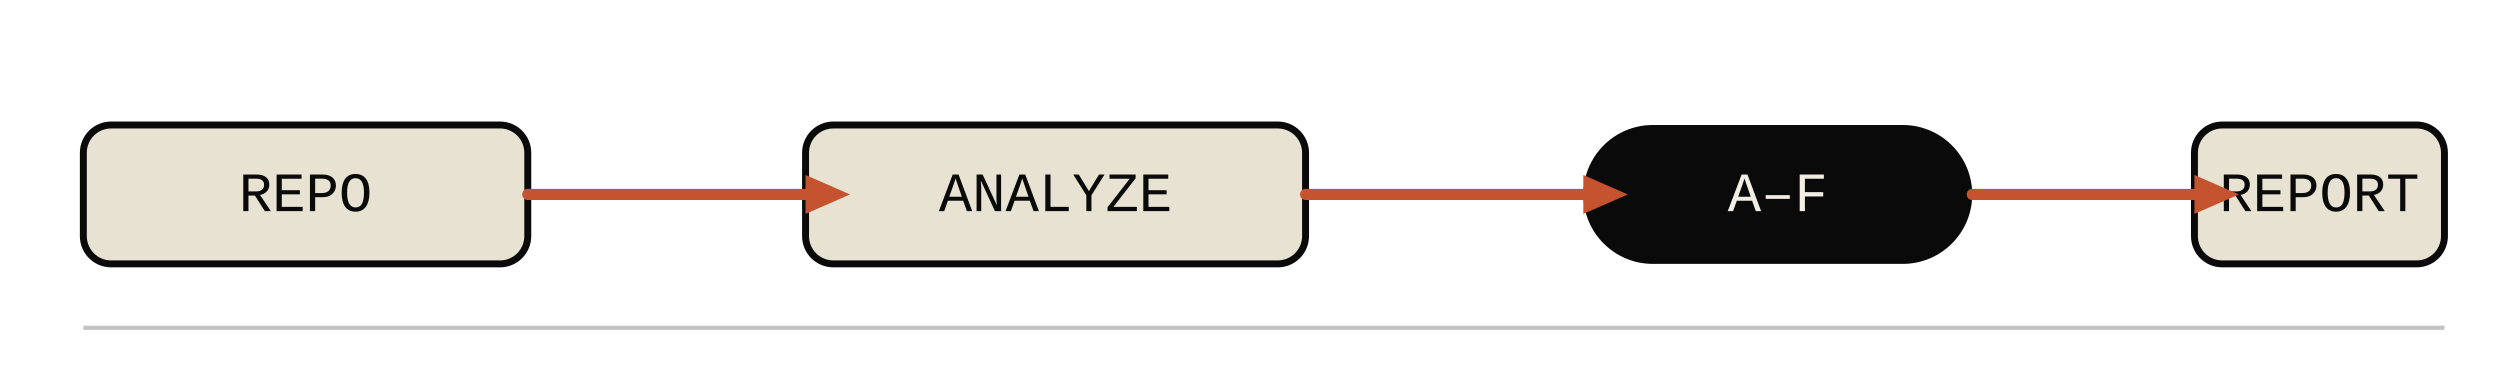
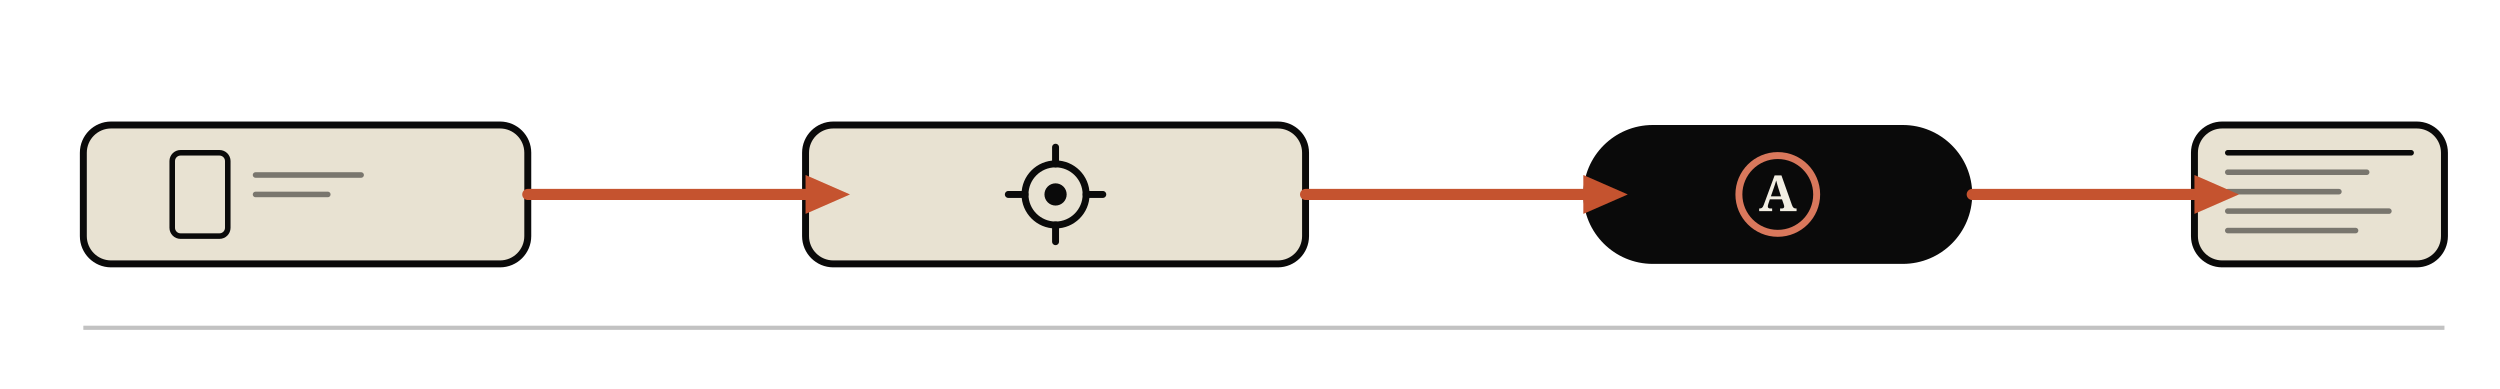
- <svg xmlns="http://www.w3.org/2000/svg" viewBox="0 0 900 140" role="img" aria-label="analysis flow — repo to score">
-   <g font-family="'Courier New', monospace" font-size="20" fill="#0A0A0A">
-     <rect x="30" y="45" width="160" height="50" rx="10" fill="#E8E2D2" stroke="#0A0A0A" stroke-width="2.5" />
-     <text x="110" y="76" text-anchor="middle">REPO</text>
-     <rect x="290" y="45" width="180" height="50" rx="10" fill="#E8E2D2" stroke="#0A0A0A" stroke-width="2.5" />
-     <text x="380" y="76" text-anchor="middle">ANALYZE</text>
-     <rect x="570" y="45" width="140" height="50" rx="25" fill="#0A0A0A" />
-     <text x="640" y="76" text-anchor="middle" fill="#F2EEE3">A–F</text>
-     <rect x="790" y="45" width="90" height="50" rx="10" fill="#E8E2D2" stroke="#0A0A0A" stroke-width="2.5" />
-     <text x="835" y="76" text-anchor="middle">REPORT</text>
-   </g>
+ <svg xmlns="http://www.w3.org/2000/svg" viewBox="0 0 900 140" role="img" aria-label="analysis flow — repo to report">
+   <rect x="30" y="45" width="160" height="50" rx="10" fill="#E8E2D2" stroke="#0A0A0A" stroke-width="2.5" />
+   <rect x="62" y="55" width="20" height="30" rx="3" fill="none" stroke="#0A0A0A" stroke-width="2" />
+   <line x1="92" y1="63" x2="130" y2="63" stroke="#0A0A0A" stroke-width="2" stroke-linecap="round" opacity="0.5" />
+   <line x1="92" y1="70" x2="118" y2="70" stroke="#0A0A0A" stroke-width="2" stroke-linecap="round" opacity="0.5" />
+   <rect x="290" y="45" width="180" height="50" rx="10" fill="#E8E2D2" stroke="#0A0A0A" stroke-width="2.5" />
+   <circle cx="380" cy="70" r="11" fill="none" stroke="#0A0A0A" stroke-width="2.5" />
+   <circle cx="380" cy="70" r="4" fill="#0A0A0A" />
+   <line x1="380" y1="53" x2="380" y2="59" stroke="#0A0A0A" stroke-width="2.5" stroke-linecap="round" />
+   <line x1="380" y1="81" x2="380" y2="87" stroke="#0A0A0A" stroke-width="2.5" stroke-linecap="round" />
+   <line x1="363" y1="70" x2="369" y2="70" stroke="#0A0A0A" stroke-width="2.5" stroke-linecap="round" />
+   <line x1="391" y1="70" x2="397" y2="70" stroke="#0A0A0A" stroke-width="2.5" stroke-linecap="round" />
+   <rect x="570" y="45" width="140" height="50" rx="25" fill="#0A0A0A" />
+   <circle cx="640" cy="70" r="14" fill="none" stroke="#D9785C" stroke-width="2.5" />
+   <text x="640" y="76" text-anchor="middle" font-family="Georgia, serif" font-size="18" font-weight="bold" fill="#F2EEE3">A</text>
+   <rect x="790" y="45" width="90" height="50" rx="10" fill="#E8E2D2" stroke="#0A0A0A" stroke-width="2.5" />
+   <line x1="802" y1="55" x2="868" y2="55" stroke="#0A0A0A" stroke-width="2" stroke-linecap="round" />
+   <line x1="802" y1="62" x2="852" y2="62" stroke="#0A0A0A" stroke-width="2" stroke-linecap="round" opacity="0.5" />
+   <line x1="802" y1="69" x2="842" y2="69" stroke="#0A0A0A" stroke-width="2" stroke-linecap="round" opacity="0.5" />
+   <line x1="802" y1="76" x2="860" y2="76" stroke="#0A0A0A" stroke-width="2" stroke-linecap="round" opacity="0.5" />
+   <line x1="802" y1="83" x2="848" y2="83" stroke="#0A0A0A" stroke-width="2" stroke-linecap="round" opacity="0.5" />
  <line x1="190" y1="70" x2="290" y2="70" stroke="#C5532F" stroke-width="4" stroke-linecap="round" />
  <polygon points="290,63 306,70 290,77" fill="#C5532F" />
  <line x1="470" y1="70" x2="570" y2="70" stroke="#C5532F" stroke-width="4" stroke-linecap="round" />
  <polygon points="570,63 586,70 570,77" fill="#C5532F" />
  <line x1="710" y1="70" x2="790" y2="70" stroke="#C5532F" stroke-width="4" stroke-linecap="round" />
  <polygon points="790,63 806,70 790,77" fill="#C5532F" />
  <line x1="30" y1="118" x2="880" y2="118" stroke="#0A0A0A" stroke-width="1.5" opacity="0.25" />
</svg>
